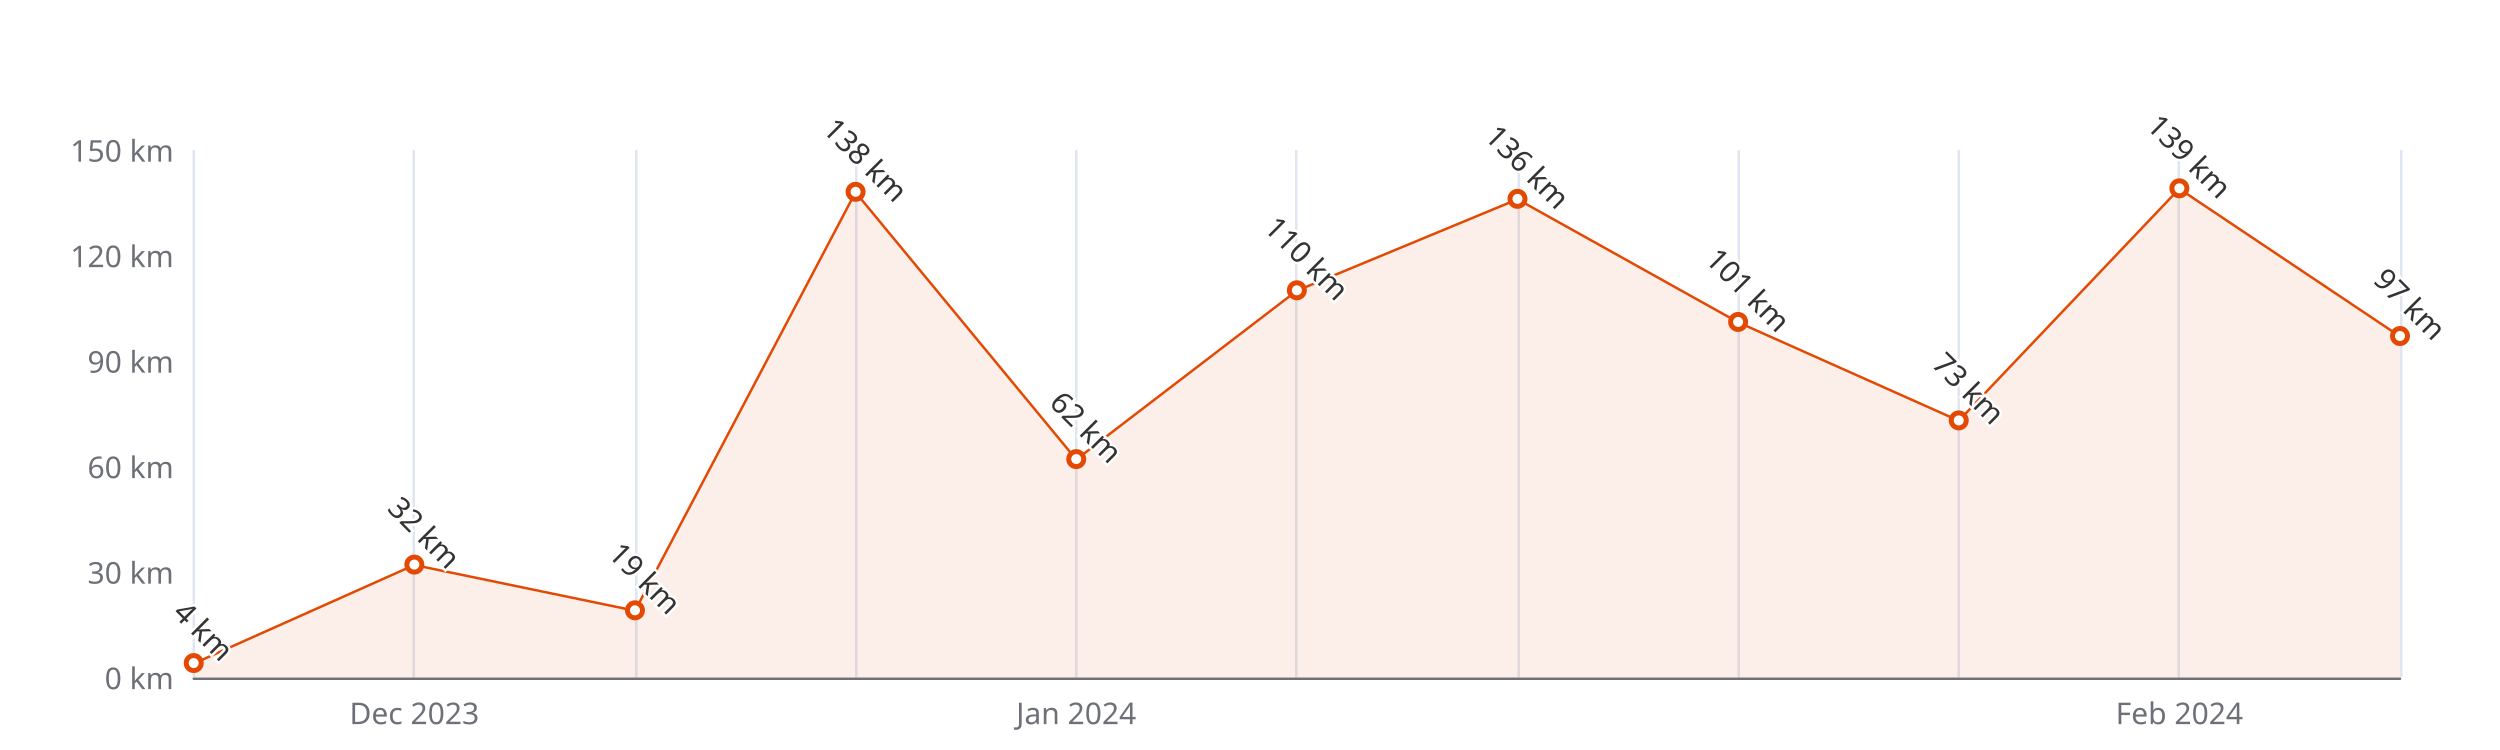
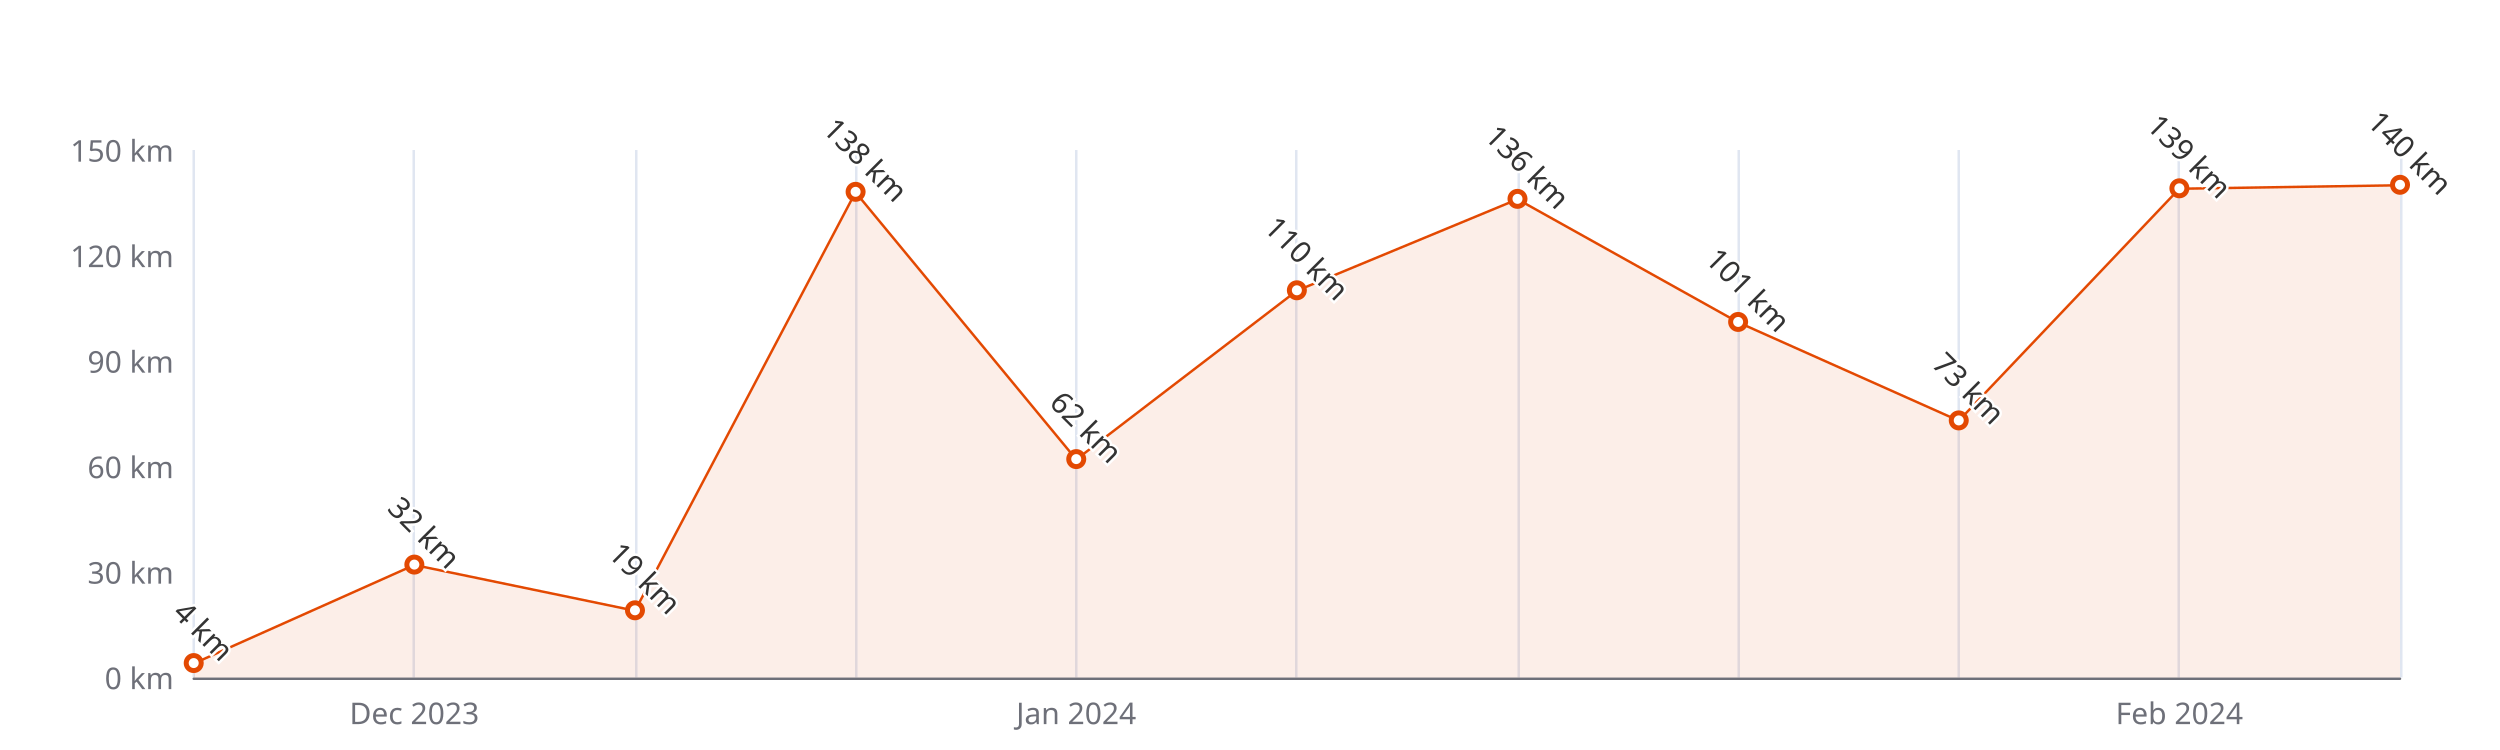
<svg xmlns="http://www.w3.org/2000/svg" width="1000" height="300" version="1.1" baseProfile="full" viewBox="0 0 1000 300">
  <rect width="1000" height="300" x="0" y="0" id="0" fill="#ffffff" />
  <path d="M77.5 60L77.5 271" fill="none" stroke="#E0E6F1" />
  <path d="M165.5 60L165.5 271" fill="none" stroke="#E0E6F1" />
  <path d="M254.5 60L254.5 271" fill="none" stroke="#E0E6F1" />
  <path d="M342.5 60L342.5 271" fill="none" stroke="#E0E6F1" />
  <path d="M430.5 60L430.5 271" fill="none" stroke="#E0E6F1" />
  <path d="M518.5 60L518.5 271" fill="none" stroke="#E0E6F1" />
  <path d="M607.5 60L607.5 271" fill="none" stroke="#E0E6F1" />
  <path d="M695.5 60L695.5 271" fill="none" stroke="#E0E6F1" />
  <path d="M783.5 60L783.5 271" fill="none" stroke="#E0E6F1" />
  <path d="M871.5 60L871.5 271" fill="none" stroke="#E0E6F1" />
  <path d="M960.5 60L960.5 271" fill="none" stroke="#E0E6F1" />
  <path d="M77.5 271.5L960 271.5" fill="none" stroke="#6E7079" stroke-linecap="round" />
  <text dominant-baseline="central" text-anchor="end" style="font-size:12px;font-family:sans-serif;" xml:space="preserve" transform="translate(69.48 271)" fill="#6E7079">0 km</text>
  <text dominant-baseline="central" text-anchor="end" style="font-size:12px;font-family:sans-serif;" xml:space="preserve" transform="translate(69.48 228.8)" fill="#6E7079">30 km</text>
  <text dominant-baseline="central" text-anchor="end" style="font-size:12px;font-family:sans-serif;" xml:space="preserve" transform="translate(69.48 186.6)" fill="#6E7079">60 km</text>
  <text dominant-baseline="central" text-anchor="end" style="font-size:12px;font-family:sans-serif;" xml:space="preserve" transform="translate(69.48 144.4)" fill="#6E7079">90 km</text>
  <text dominant-baseline="central" text-anchor="end" style="font-size:12px;font-family:sans-serif;" xml:space="preserve" transform="translate(69.48 102.2)" fill="#6E7079">120 km</text>
  <text dominant-baseline="central" text-anchor="end" style="font-size:12px;font-family:sans-serif;" xml:space="preserve" transform="translate(69.48 60)" fill="#6E7079">150 km</text>
  <text dominant-baseline="central" text-anchor="middle" style="font-size:12px;font-family:sans-serif;" xml:space="preserve" y="6" transform="translate(165.732 279)" fill="#6E7079">Dec 2023</text>
  <text dominant-baseline="central" text-anchor="middle" style="font-size:12px;font-family:sans-serif;" xml:space="preserve" y="6" transform="translate(430.488 279)" fill="#6E7079">Jan 2024</text>
  <text dominant-baseline="central" text-anchor="middle" style="font-size:12px;font-family:sans-serif;" xml:space="preserve" y="6" transform="translate(871.748 279)" fill="#6E7079">Feb 2024</text>
  <g clip-path="url(#zr5-c0)">
-     <path d="M77.5 265.4L165.7 226L254 244.3L342.2 76.9L430.5 183.8L518.7 116.3L607 79.7L695.2 128.9L783.5 168.3L871.7 75.5L960 134.6L960 271L871.7 271L783.5 271L695.2 271L607 271L518.7 271L430.5 271L342.2 271L254 271L165.7 271L77.5 271Z" fill="rgb(227,73,2)" fill-opacity="0.09" />
-     <path d="M77.5 265.4L165.7 226L254 244.3L342.2 76.9L430.5 183.8L518.7 116.3L607 79.7L695.2 128.9L783.5 168.3L871.7 75.5L960 134.6" fill="none" stroke="#E34902" stroke-linejoin="bevel" />
+     <path d="M77.5 265.4L165.7 226L254 244.3L342.2 76.9L430.5 183.8L518.7 116.3L607 79.7L695.2 128.9L783.5 168.3L871.7 75.5L960 74.1L960 271L871.7 271L783.5 271L695.2 271L607 271L518.7 271L430.5 271L342.2 271L254 271L165.7 271L77.5 271Z" fill="rgb(227,73,2)" fill-opacity="0.09" />
+     <path d="M77.5 265.4L165.7 226L254 244.3L342.2 76.9L430.5 183.8L518.7 116.3L607 79.7L695.2 128.9L783.5 168.3L871.7 75.5L960 74.1" fill="none" stroke="#E34902" stroke-linejoin="bevel" />
  </g>
  <path d="M1 0A1 1 0 1 1 1 -0.1A1 1 0 0 1 1 0" transform="matrix(3,0,0,3,77.48,265.3733)" fill="#fff" stroke="#E34902" stroke-width="0.667" />
  <path d="M1 0A1 1 0 1 1 1 -0.1A1 1 0 0 1 1 0" transform="matrix(3,0,0,3,165.732,225.9867)" fill="#fff" stroke="#E34902" stroke-width="0.667" />
  <path d="M1 0A1 1 0 1 1 1 -0.1A1 1 0 0 1 1 0" transform="matrix(3,0,0,3,253.984,244.2733)" fill="#fff" stroke="#E34902" stroke-width="0.667" />
  <path d="M1 0A1 1 0 1 1 1 -0.1A1 1 0 0 1 1 0" transform="matrix(3,0,0,3,342.236,76.88)" fill="#fff" stroke="#E34902" stroke-width="0.667" />
  <path d="M1 0A1 1 0 1 1 1 -0.1A1 1 0 0 1 1 0" transform="matrix(3,0,0,3,430.488,183.7867)" fill="#fff" stroke="#E34902" stroke-width="0.667" />
  <path d="M1 0A1 1 0 1 1 1 -0.1A1 1 0 0 1 1 0" transform="matrix(3,0,0,3,518.74,116.2667)" fill="#fff" stroke="#E34902" stroke-width="0.667" />
  <path d="M1 0A1 1 0 1 1 1 -0.1A1 1 0 0 1 1 0" transform="matrix(3,0,0,3,606.992,79.6933)" fill="#fff" stroke="#E34902" stroke-width="0.667" />
  <path d="M1 0A1 1 0 1 1 1 -0.1A1 1 0 0 1 1 0" transform="matrix(3,0,0,3,695.244,128.9267)" fill="#fff" stroke="#E34902" stroke-width="0.667" />
  <path d="M1 0A1 1 0 1 1 1 -0.1A1 1 0 0 1 1 0" transform="matrix(3,0,0,3,783.496,168.3133)" fill="#fff" stroke="#E34902" stroke-width="0.667" />
  <path d="M1 0A1 1 0 1 1 1 -0.1A1 1 0 0 1 1 0" transform="matrix(3,0,0,3,871.748,75.4733)" fill="#fff" stroke="#E34902" stroke-width="0.667" />
-   <path d="M1 0A1 1 0 1 1 1 -0.1A1 1 0 0 1 1 0" transform="matrix(3,0,0,3,960,134.5533)" fill="#fff" stroke="#E34902" stroke-width="0.667" />
+   <path d="M1 0A1 1 0 1 1 1 -0.1A1 1 0 0 1 1 0" transform="matrix(3,0,0,3,960,74.0667)" fill="#fff" stroke="#E34902" stroke-width="0.667" />
  <text dominant-baseline="central" text-anchor="middle" style="font-size:12px;font-family:sans-serif;" xml:space="preserve" y="-6" transform="matrix(0.707,0.707,-0.707,0.707,77.48,256.3733)" fill="#333" stroke="rgb(255,255,255)" stroke-width="2" paint-order="stroke" stroke-miterlimit="2">4 km</text>
  <text dominant-baseline="central" text-anchor="middle" style="font-size:12px;font-family:sans-serif;" xml:space="preserve" y="-6" transform="matrix(0.707,0.707,-0.707,0.707,165.732,216.9867)" fill="#333" stroke="rgb(255,255,255)" stroke-width="2" paint-order="stroke" stroke-miterlimit="2">32 km</text>
  <text dominant-baseline="central" text-anchor="middle" style="font-size:12px;font-family:sans-serif;" xml:space="preserve" y="-6" transform="matrix(0.707,0.707,-0.707,0.707,253.984,235.2733)" fill="#333" stroke="rgb(255,255,255)" stroke-width="2" paint-order="stroke" stroke-miterlimit="2">19 km</text>
  <text dominant-baseline="central" text-anchor="middle" style="font-size:12px;font-family:sans-serif;" xml:space="preserve" y="-6" transform="matrix(0.707,0.707,-0.707,0.707,342.236,67.88)" fill="#333" stroke="rgb(255,255,255)" stroke-width="2" paint-order="stroke" stroke-miterlimit="2">138 km</text>
  <text dominant-baseline="central" text-anchor="middle" style="font-size:12px;font-family:sans-serif;" xml:space="preserve" y="-6" transform="matrix(0.707,0.707,-0.707,0.707,430.488,174.7867)" fill="#333" stroke="rgb(255,255,255)" stroke-width="2" paint-order="stroke" stroke-miterlimit="2">62 km</text>
  <text dominant-baseline="central" text-anchor="middle" style="font-size:12px;font-family:sans-serif;" xml:space="preserve" y="-6" transform="matrix(0.707,0.707,-0.707,0.707,518.74,107.2667)" fill="#333" stroke="rgb(255,255,255)" stroke-width="2" paint-order="stroke" stroke-miterlimit="2">110 km</text>
  <text dominant-baseline="central" text-anchor="middle" style="font-size:12px;font-family:sans-serif;" xml:space="preserve" y="-6" transform="matrix(0.707,0.707,-0.707,0.707,606.992,70.6933)" fill="#333" stroke="rgb(255,255,255)" stroke-width="2" paint-order="stroke" stroke-miterlimit="2">136 km</text>
  <text dominant-baseline="central" text-anchor="middle" style="font-size:12px;font-family:sans-serif;" xml:space="preserve" y="-6" transform="matrix(0.707,0.707,-0.707,0.707,695.244,119.9267)" fill="#333" stroke="rgb(255,255,255)" stroke-width="2" paint-order="stroke" stroke-miterlimit="2">101 km</text>
  <text dominant-baseline="central" text-anchor="middle" style="font-size:12px;font-family:sans-serif;" xml:space="preserve" y="-6" transform="matrix(0.707,0.707,-0.707,0.707,783.496,159.3133)" fill="#333" stroke="rgb(255,255,255)" stroke-width="2" paint-order="stroke" stroke-miterlimit="2">73 km</text>
  <text dominant-baseline="central" text-anchor="middle" style="font-size:12px;font-family:sans-serif;" xml:space="preserve" y="-6" transform="matrix(0.707,0.707,-0.707,0.707,871.748,66.4733)" fill="#333" stroke="rgb(255,255,255)" stroke-width="2" paint-order="stroke" stroke-miterlimit="2">139 km</text>
-   <text dominant-baseline="central" text-anchor="middle" style="font-size:12px;font-family:sans-serif;" xml:space="preserve" y="-6" transform="matrix(0.707,0.707,-0.707,0.707,960,125.5533)" fill="#333" stroke="rgb(255,255,255)" stroke-width="2" paint-order="stroke" stroke-miterlimit="2">97 km</text>
+   <text dominant-baseline="central" text-anchor="middle" style="font-size:12px;font-family:sans-serif;" xml:space="preserve" y="-6" transform="matrix(0.707,0.707,-0.707,0.707,960,65.0667)" fill="#333" stroke="rgb(255,255,255)" stroke-width="2" paint-order="stroke" stroke-miterlimit="2">140 km</text>
  <defs>
    <clipPath id="zr5-c0">
      <path d="M76 59.5l884 0l0 212l-884 0Z" fill="#000" />
    </clipPath>
  </defs>
</svg>
